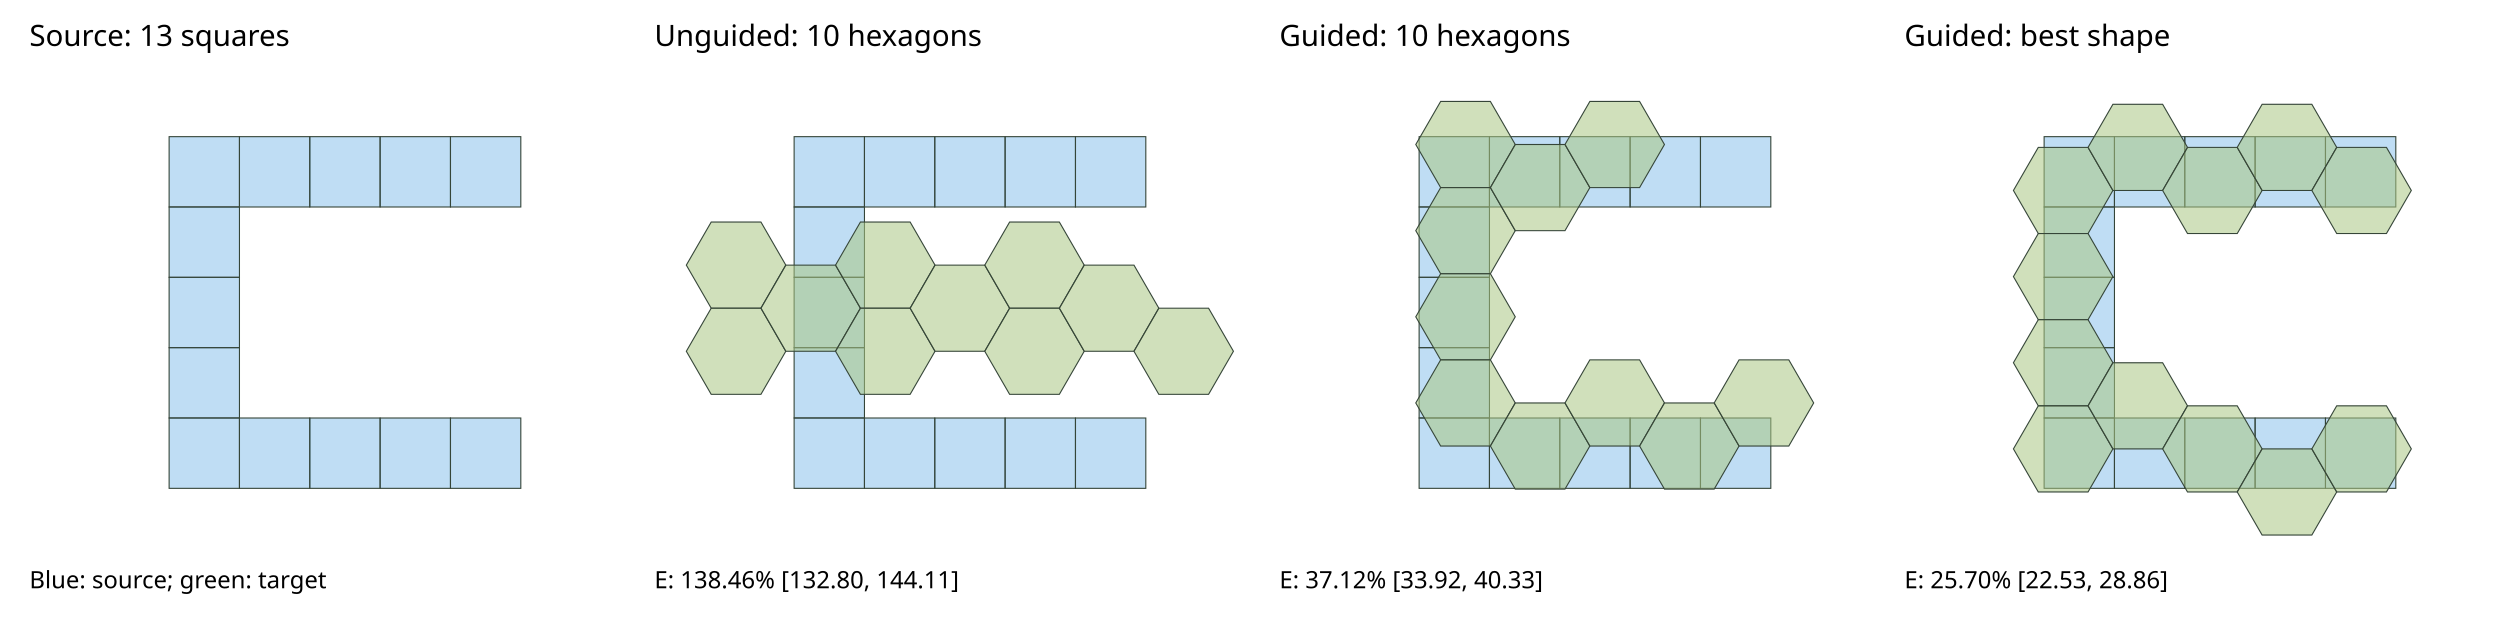
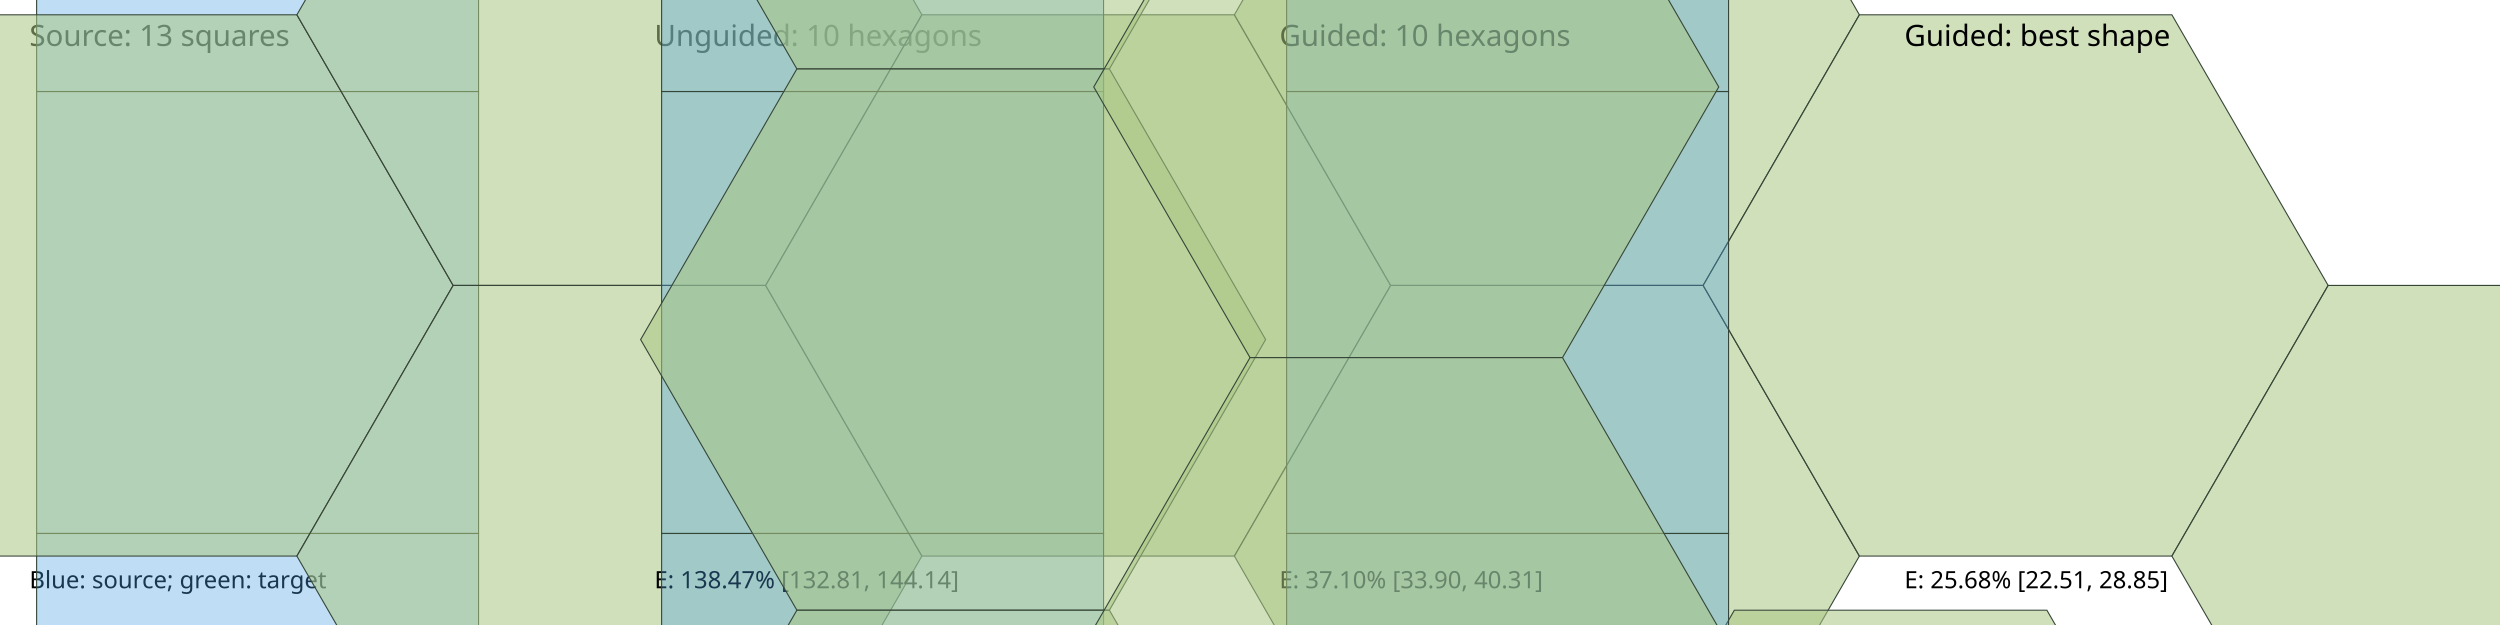
<svg xmlns="http://www.w3.org/2000/svg" width="1360" height="340" viewBox="0 0 1360 340">
  <rect width="1360" height="340" fill="#fff" />
  <g transform="translate(0,0)">
    <text x="16" y="25" font-family="sans-serif" font-size="16">Source: 13 squares</text>
-     <polygon points="92.001,74.341 130.265,74.341 130.265,112.605 92.001,112.605" fill="#489fdf" fill-opacity="0.35" stroke="#354538" stroke-width=".6" />
-     <polygon points="130.265,74.341 168.528,74.341 168.528,112.605 130.265,112.605" fill="#489fdf" fill-opacity="0.35" stroke="#354538" stroke-width=".6" />
-     <polygon points="92.001,112.605 130.265,112.605 130.265,150.868 92.001,150.868" fill="#489fdf" fill-opacity="0.35" stroke="#354538" stroke-width=".6" />
-     <polygon points="168.528,74.341 206.792,74.341 206.792,112.605 168.528,112.605" fill="#489fdf" fill-opacity="0.35" stroke="#354538" stroke-width=".6" />
-     <polygon points="92.001,150.868 130.265,150.868 130.265,189.132 92.001,189.132" fill="#489fdf" fill-opacity="0.35" stroke="#354538" stroke-width=".6" />
-     <polygon points="206.792,74.341 245.055,74.341 245.055,112.605 206.792,112.605" fill="#489fdf" fill-opacity="0.35" stroke="#354538" stroke-width=".6" />
-     <polygon points="92.001,189.132 130.265,189.132 130.265,227.395 92.001,227.395" fill="#489fdf" fill-opacity="0.35" stroke="#354538" stroke-width=".6" />
-     <polygon points="245.055,74.341 283.319,74.341 283.319,112.605 245.055,112.605" fill="#489fdf" fill-opacity="0.35" stroke="#354538" stroke-width=".6" />
-     <polygon points="92.001,227.395 130.265,227.395 130.265,265.659 92.001,265.659" fill="#489fdf" fill-opacity="0.35" stroke="#354538" stroke-width=".6" />
-     <polygon points="130.265,227.395 168.528,227.395 168.528,265.659 130.265,265.659" fill="#489fdf" fill-opacity="0.35" stroke="#354538" stroke-width=".6" />
-     <polygon points="168.528,227.395 206.792,227.395 206.792,265.659 168.528,265.659" fill="#489fdf" fill-opacity="0.35" stroke="#354538" stroke-width=".6" />
-     <polygon points="206.792,227.395 245.055,227.395 245.055,265.659 206.792,265.659" fill="#489fdf" fill-opacity="0.35" stroke="#354538" stroke-width=".6" />
-     <polygon points="245.055,227.395 283.319,227.395 283.319,265.659 245.055,265.659" fill="#489fdf" fill-opacity="0.35" stroke="#354538" stroke-width=".6" />
+     <polygon points="-320.079,-431.041 -79.663,-431.041 -79.663,-190.624 -320.079,-190.624" fill="#489fdf" fill-opacity="0.35" stroke="#354538" stroke-width=".6" />
+     <polygon points="-79.663,-431.041 160.753,-431.041 160.753,-190.624 -79.663,-190.624" fill="#489fdf" fill-opacity="0.35" stroke="#354538" stroke-width=".6" />
+     <polygon points="-320.079,-190.624 -79.663,-190.624 -79.663,49.792 -320.079,49.792" fill="#489fdf" fill-opacity="0.35" stroke="#354538" stroke-width=".6" />
+     <polygon points="160.753,-431.041 401.17,-431.041 401.17,-190.624 160.753,-190.624" fill="#489fdf" fill-opacity="0.35" stroke="#354538" stroke-width=".6" />
+     <polygon points="-320.079,49.792 -79.663,49.792 -79.663,290.208 -320.079,290.208" fill="#489fdf" fill-opacity="0.35" stroke="#354538" stroke-width=".6" />
+     <polygon points="401.17,-431.041 641.586,-431.041 641.586,-190.624 401.17,-190.624" fill="#489fdf" fill-opacity="0.35" stroke="#354538" stroke-width=".6" />
+     <polygon points="-320.079,290.208 -79.663,290.208 -79.663,530.624 -320.079,530.624" fill="#489fdf" fill-opacity="0.35" stroke="#354538" stroke-width=".6" />
+     <polygon points="641.586,-431.041 882.002,-431.041 882.002,-190.624 641.586,-190.624" fill="#489fdf" fill-opacity="0.35" stroke="#354538" stroke-width=".6" />
+     <polygon points="-320.079,530.624 -79.663,530.624 -79.663,771.041 -320.079,771.041" fill="#489fdf" fill-opacity="0.35" stroke="#354538" stroke-width=".6" />
+     <polygon points="-79.663,530.624 160.753,530.624 160.753,771.041 -79.663,771.041" fill="#489fdf" fill-opacity="0.35" stroke="#354538" stroke-width=".6" />
+     <polygon points="160.753,530.624 401.17,530.624 401.17,771.041 160.753,771.041" fill="#489fdf" fill-opacity="0.35" stroke="#354538" stroke-width=".6" />
+     <polygon points="401.17,530.624 641.586,530.624 641.586,771.041 401.17,771.041" fill="#489fdf" fill-opacity="0.35" stroke="#354538" stroke-width=".6" />
+     <polygon points="641.586,530.624 882.002,530.624 882.002,771.041 641.586,771.041" fill="#489fdf" fill-opacity="0.35" stroke="#354538" stroke-width=".6" />
    <text x="16" y="320" font-family="sans-serif" font-size="13">Blue: source; green: target</text>
  </g>
  <g transform="translate(340,0)">
    <text x="16" y="25" font-family="sans-serif" font-size="16">Unguided: 10 hexagons</text>
-     <polygon points="92.001,74.341 130.265,74.341 130.265,112.605 92.001,112.605" fill="#489fdf" fill-opacity="0.35" stroke="#354538" stroke-width=".6" />
-     <polygon points="130.265,74.341 168.528,74.341 168.528,112.605 130.265,112.605" fill="#489fdf" fill-opacity="0.35" stroke="#354538" stroke-width=".6" />
-     <polygon points="92.001,112.605 130.265,112.605 130.265,150.868 92.001,150.868" fill="#489fdf" fill-opacity="0.35" stroke="#354538" stroke-width=".6" />
-     <polygon points="168.528,74.341 206.792,74.341 206.792,112.605 168.528,112.605" fill="#489fdf" fill-opacity="0.35" stroke="#354538" stroke-width=".6" />
-     <polygon points="92.001,150.868 130.265,150.868 130.265,189.132 92.001,189.132" fill="#489fdf" fill-opacity="0.35" stroke="#354538" stroke-width=".6" />
-     <polygon points="206.792,74.341 245.055,74.341 245.055,112.605 206.792,112.605" fill="#489fdf" fill-opacity="0.35" stroke="#354538" stroke-width=".6" />
-     <polygon points="92.001,189.132 130.265,189.132 130.265,227.395 92.001,227.395" fill="#489fdf" fill-opacity="0.35" stroke="#354538" stroke-width=".6" />
-     <polygon points="245.055,74.341 283.319,74.341 283.319,112.605 245.055,112.605" fill="#489fdf" fill-opacity="0.35" stroke="#354538" stroke-width=".6" />
-     <polygon points="92.001,227.395 130.265,227.395 130.265,265.659 92.001,265.659" fill="#489fdf" fill-opacity="0.35" stroke="#354538" stroke-width=".6" />
-     <polygon points="130.265,227.395 168.528,227.395 168.528,265.659 130.265,265.659" fill="#489fdf" fill-opacity="0.35" stroke="#354538" stroke-width=".6" />
-     <polygon points="168.528,227.395 206.792,227.395 206.792,265.659 168.528,265.659" fill="#489fdf" fill-opacity="0.35" stroke="#354538" stroke-width=".6" />
-     <polygon points="206.792,227.395 245.055,227.395 245.055,265.659 206.792,265.659" fill="#489fdf" fill-opacity="0.35" stroke="#354538" stroke-width=".6" />
-     <polygon points="245.055,227.395 283.319,227.395 283.319,265.659 245.055,265.659" fill="#489fdf" fill-opacity="0.35" stroke="#354538" stroke-width=".6" />
-     <polygon points="87.478,144.225 73.95,167.657 46.894,167.657 33.365,144.225 46.894,120.794 73.95,120.794" fill="#a9c783" fill-opacity="0.55" stroke="#354538" stroke-width=".6" />
-     <polygon points="87.478,191.088 73.95,214.52 46.894,214.52 33.365,191.088 46.894,167.657 73.95,167.657" fill="#a9c783" fill-opacity="0.55" stroke="#354538" stroke-width=".6" />
-     <polygon points="128.063,167.657 114.535,191.088 87.478,191.088 73.95,167.657 87.478,144.225 114.535,144.225" fill="#a9c783" fill-opacity="0.55" stroke="#354538" stroke-width=".6" />
-     <polygon points="168.647,144.225 155.119,167.657 128.063,167.657 114.535,144.225 128.063,120.794 155.119,120.794" fill="#a9c783" fill-opacity="0.55" stroke="#354538" stroke-width=".6" />
-     <polygon points="168.647,191.088 155.119,214.52 128.063,214.52 114.535,191.088 128.063,167.657 155.119,167.657" fill="#a9c783" fill-opacity="0.55" stroke="#354538" stroke-width=".6" />
-     <polygon points="209.232,167.657 195.704,191.088 168.647,191.088 155.119,167.657 168.647,144.225 195.704,144.225" fill="#a9c783" fill-opacity="0.55" stroke="#354538" stroke-width=".6" />
-     <polygon points="249.816,144.225 236.288,167.657 209.232,167.657 195.704,144.225 209.232,120.794 236.288,120.794" fill="#a9c783" fill-opacity="0.55" stroke="#354538" stroke-width=".6" />
-     <polygon points="249.816,191.088 236.288,214.52 209.232,214.52 195.704,191.088 209.232,167.657 236.288,167.657" fill="#a9c783" fill-opacity="0.55" stroke="#354538" stroke-width=".6" />
-     <polygon points="290.401,167.657 276.873,191.088 249.816,191.088 236.288,167.657 249.816,144.225 276.873,144.225" fill="#a9c783" fill-opacity="0.55" stroke="#354538" stroke-width=".6" />
-     <polygon points="330.985,191.088 317.457,214.52 290.401,214.52 276.873,191.088 290.401,167.657 317.457,167.657" fill="#a9c783" fill-opacity="0.55" stroke="#354538" stroke-width=".6" />
-     <text x="16" y="320" font-family="sans-serif" font-size="13">E: 138.46% [132.80, 144.11]</text>
+     <polygon points="-320.079,-431.041 -79.663,-431.041 -79.663,-190.624 -320.079,-190.624" fill="#489fdf" fill-opacity="0.35" stroke="#354538" stroke-width=".6" />
+     <polygon points="-79.663,-431.041 160.753,-431.041 160.753,-190.624 -79.663,-190.624" fill="#489fdf" fill-opacity="0.35" stroke="#354538" stroke-width=".6" />
+     <polygon points="-320.079,-190.624 -79.663,-190.624 -79.663,49.792 -320.079,49.792" fill="#489fdf" fill-opacity="0.35" stroke="#354538" stroke-width=".6" />
+     <polygon points="160.753,-431.041 401.17,-431.041 401.17,-190.624 160.753,-190.624" fill="#489fdf" fill-opacity="0.35" stroke="#354538" stroke-width=".6" />
+     <polygon points="-320.079,49.792 -79.663,49.792 -79.663,290.208 -320.079,290.208" fill="#489fdf" fill-opacity="0.35" stroke="#354538" stroke-width=".6" />
+     <polygon points="401.17,-431.041 641.586,-431.041 641.586,-190.624 401.17,-190.624" fill="#489fdf" fill-opacity="0.35" stroke="#354538" stroke-width=".6" />
+     <polygon points="-320.079,290.208 -79.663,290.208 -79.663,530.624 -320.079,530.624" fill="#489fdf" fill-opacity="0.35" stroke="#354538" stroke-width=".6" />
+     <polygon points="641.586,-431.041 882.002,-431.041 882.002,-190.624 641.586,-190.624" fill="#489fdf" fill-opacity="0.35" stroke="#354538" stroke-width=".6" />
+     <polygon points="-320.079,530.624 -79.663,530.624 -79.663,771.041 -320.079,771.041" fill="#489fdf" fill-opacity="0.35" stroke="#354538" stroke-width=".6" />
+     <polygon points="-79.663,530.624 160.753,530.624 160.753,771.041 -79.663,771.041" fill="#489fdf" fill-opacity="0.35" stroke="#354538" stroke-width=".6" />
+     <polygon points="160.753,530.624 401.17,530.624 401.17,771.041 160.753,771.041" fill="#489fdf" fill-opacity="0.35" stroke="#354538" stroke-width=".6" />
+     <polygon points="401.17,530.624 641.586,530.624 641.586,771.041 401.17,771.041" fill="#489fdf" fill-opacity="0.35" stroke="#354538" stroke-width=".6" />
+     <polygon points="641.586,530.624 882.002,530.624 882.002,771.041 641.586,771.041" fill="#489fdf" fill-opacity="0.35" stroke="#354538" stroke-width=".6" />
+     <polygon points="-348.5,8.053 -433.5,155.278 -603.5,155.278 -688.5,8.053 -603.5,-139.171 -433.5,-139.171" fill="#a9c783" fill-opacity="0.55" stroke="#354538" stroke-width=".6" />
+     <polygon points="-348.5,302.502 -433.5,449.726 -603.5,449.726 -688.5,302.502 -603.5,155.278 -433.5,155.278" fill="#a9c783" fill-opacity="0.55" stroke="#354538" stroke-width=".6" />
+     <polygon points="-93.5,155.278 -178.5,302.502 -348.5,302.502 -433.5,155.278 -348.5,8.053 -178.5,8.053" fill="#a9c783" fill-opacity="0.55" stroke="#354538" stroke-width=".6" />
+     <polygon points="161.5,8.053 76.5,155.278 -93.5,155.278 -178.5,8.053 -93.5,-139.171 76.5,-139.171" fill="#a9c783" fill-opacity="0.55" stroke="#354538" stroke-width=".6" />
+     <polygon points="161.5,302.502 76.5,449.726 -93.5,449.726 -178.5,302.502 -93.5,155.278 76.5,155.278" fill="#a9c783" fill-opacity="0.55" stroke="#354538" stroke-width=".6" />
+     <polygon points="416.5,155.278 331.5,302.502 161.5,302.502 76.5,155.278 161.5,8.053 331.5,8.053" fill="#a9c783" fill-opacity="0.55" stroke="#354538" stroke-width=".6" />
+     <polygon points="671.5,8.053 586.5,155.278 416.5,155.278 331.5,8.053 416.5,-139.171 586.5,-139.171" fill="#a9c783" fill-opacity="0.55" stroke="#354538" stroke-width=".6" />
+     <polygon points="671.5,302.502 586.5,449.726 416.5,449.726 331.5,302.502 416.5,155.278 586.5,155.278" fill="#a9c783" fill-opacity="0.55" stroke="#354538" stroke-width=".6" />
+     <polygon points="926.5,155.278 841.5,302.502 671.5,302.502 586.5,155.278 671.5,8.053 841.5,8.053" fill="#a9c783" fill-opacity="0.55" stroke="#354538" stroke-width=".6" />
+     <polygon points="1181.5,302.502 1096.5,449.726 926.5,449.726 841.5,302.502 926.5,155.278 1096.5,155.278" fill="#a9c783" fill-opacity="0.55" stroke="#354538" stroke-width=".6" />
+     <text x="16" y="320" font-family="sans-serif" font-size="13">E: 138.47% [132.81, 144.14]</text>
  </g>
  <g transform="translate(680,0)">
    <text x="16" y="25" font-family="sans-serif" font-size="16">Guided: 10 hexagons</text>
-     <polygon points="92.001,74.341 130.265,74.341 130.265,112.605 92.001,112.605" fill="#489fdf" fill-opacity="0.35" stroke="#354538" stroke-width=".6" />
-     <polygon points="130.265,74.341 168.528,74.341 168.528,112.605 130.265,112.605" fill="#489fdf" fill-opacity="0.35" stroke="#354538" stroke-width=".6" />
-     <polygon points="92.001,112.605 130.265,112.605 130.265,150.868 92.001,150.868" fill="#489fdf" fill-opacity="0.35" stroke="#354538" stroke-width=".6" />
-     <polygon points="168.528,74.341 206.792,74.341 206.792,112.605 168.528,112.605" fill="#489fdf" fill-opacity="0.35" stroke="#354538" stroke-width=".6" />
-     <polygon points="92.001,150.868 130.265,150.868 130.265,189.132 92.001,189.132" fill="#489fdf" fill-opacity="0.35" stroke="#354538" stroke-width=".6" />
-     <polygon points="206.792,74.341 245.055,74.341 245.055,112.605 206.792,112.605" fill="#489fdf" fill-opacity="0.35" stroke="#354538" stroke-width=".6" />
-     <polygon points="92.001,189.132 130.265,189.132 130.265,227.395 92.001,227.395" fill="#489fdf" fill-opacity="0.35" stroke="#354538" stroke-width=".6" />
-     <polygon points="245.055,74.341 283.319,74.341 283.319,112.605 245.055,112.605" fill="#489fdf" fill-opacity="0.35" stroke="#354538" stroke-width=".6" />
-     <polygon points="92.001,227.395 130.265,227.395 130.265,265.659 92.001,265.659" fill="#489fdf" fill-opacity="0.35" stroke="#354538" stroke-width=".6" />
-     <polygon points="130.265,227.395 168.528,227.395 168.528,265.659 130.265,265.659" fill="#489fdf" fill-opacity="0.35" stroke="#354538" stroke-width=".6" />
-     <polygon points="168.528,227.395 206.792,227.395 206.792,265.659 168.528,265.659" fill="#489fdf" fill-opacity="0.35" stroke="#354538" stroke-width=".6" />
-     <polygon points="206.792,227.395 245.055,227.395 245.055,265.659 206.792,265.659" fill="#489fdf" fill-opacity="0.35" stroke="#354538" stroke-width=".6" />
-     <polygon points="245.055,227.395 283.319,227.395 283.319,265.659 245.055,265.659" fill="#489fdf" fill-opacity="0.35" stroke="#354538" stroke-width=".6" />
-     <polygon points="144.296,78.617 130.768,102.049 103.712,102.049 90.184,78.617 103.712,55.186 130.768,55.186" fill="#a9c783" fill-opacity="0.55" stroke="#354538" stroke-width=".6" />
-     <polygon points="144.296,125.48 130.768,148.912 103.712,148.912 90.184,125.48 103.712,102.049 130.768,102.049" fill="#a9c783" fill-opacity="0.55" stroke="#354538" stroke-width=".6" />
-     <polygon points="144.296,172.343 130.768,195.775 103.712,195.775 90.184,172.343 103.712,148.912 130.768,148.912" fill="#a9c783" fill-opacity="0.55" stroke="#354538" stroke-width=".6" />
-     <polygon points="144.296,219.206 130.768,242.638 103.712,242.638 90.184,219.206 103.712,195.775 130.768,195.775" fill="#a9c783" fill-opacity="0.55" stroke="#354538" stroke-width=".6" />
-     <polygon points="184.881,102.049 171.353,125.48 144.296,125.48 130.768,102.049 144.296,78.617 171.353,78.617" fill="#a9c783" fill-opacity="0.55" stroke="#354538" stroke-width=".6" />
-     <polygon points="184.881,242.638 171.353,266.069 144.296,266.069 130.768,242.638 144.296,219.206 171.353,219.206" fill="#a9c783" fill-opacity="0.55" stroke="#354538" stroke-width=".6" />
-     <polygon points="225.465,78.617 211.937,102.049 184.881,102.049 171.353,78.617 184.881,55.186 211.937,55.186" fill="#a9c783" fill-opacity="0.55" stroke="#354538" stroke-width=".6" />
-     <polygon points="225.465,219.206 211.937,242.638 184.881,242.638 171.353,219.206 184.881,195.775 211.937,195.775" fill="#a9c783" fill-opacity="0.55" stroke="#354538" stroke-width=".6" />
-     <polygon points="266.05,242.638 252.522,266.069 225.465,266.069 211.937,242.638 225.465,219.206 252.522,219.206" fill="#a9c783" fill-opacity="0.55" stroke="#354538" stroke-width=".6" />
-     <polygon points="306.635,219.206 293.106,242.638 266.05,242.638 252.522,219.206 266.05,195.775 293.106,195.775" fill="#a9c783" fill-opacity="0.55" stroke="#354538" stroke-width=".6" />
-     <text x="16" y="320" font-family="sans-serif" font-size="13">E: 37.12% [33.92, 40.33]</text>
+     <polygon points="-320.079,-431.041 -79.663,-431.041 -79.663,-190.624 -320.079,-190.624" fill="#489fdf" fill-opacity="0.35" stroke="#354538" stroke-width=".6" />
+     <polygon points="-79.663,-431.041 160.753,-431.041 160.753,-190.624 -79.663,-190.624" fill="#489fdf" fill-opacity="0.35" stroke="#354538" stroke-width=".6" />
+     <polygon points="-320.079,-190.624 -79.663,-190.624 -79.663,49.792 -320.079,49.792" fill="#489fdf" fill-opacity="0.35" stroke="#354538" stroke-width=".6" />
+     <polygon points="160.753,-431.041 401.17,-431.041 401.17,-190.624 160.753,-190.624" fill="#489fdf" fill-opacity="0.35" stroke="#354538" stroke-width=".6" />
+     <polygon points="-320.079,49.792 -79.663,49.792 -79.663,290.208 -320.079,290.208" fill="#489fdf" fill-opacity="0.35" stroke="#354538" stroke-width=".6" />
+     <polygon points="401.17,-431.041 641.586,-431.041 641.586,-190.624 401.17,-190.624" fill="#489fdf" fill-opacity="0.35" stroke="#354538" stroke-width=".6" />
+     <polygon points="-320.079,290.208 -79.663,290.208 -79.663,530.624 -320.079,530.624" fill="#489fdf" fill-opacity="0.35" stroke="#354538" stroke-width=".6" />
+     <polygon points="641.586,-431.041 882.002,-431.041 882.002,-190.624 641.586,-190.624" fill="#489fdf" fill-opacity="0.35" stroke="#354538" stroke-width=".6" />
+     <polygon points="-320.079,530.624 -79.663,530.624 -79.663,771.041 -320.079,771.041" fill="#489fdf" fill-opacity="0.35" stroke="#354538" stroke-width=".6" />
+     <polygon points="-79.663,530.624 160.753,530.624 160.753,771.041 -79.663,771.041" fill="#489fdf" fill-opacity="0.35" stroke="#354538" stroke-width=".6" />
+     <polygon points="160.753,530.624 401.17,530.624 401.17,771.041 160.753,771.041" fill="#489fdf" fill-opacity="0.35" stroke="#354538" stroke-width=".6" />
+     <polygon points="401.17,530.624 641.586,530.624 641.586,771.041 401.17,771.041" fill="#489fdf" fill-opacity="0.35" stroke="#354538" stroke-width=".6" />
+     <polygon points="641.586,530.624 882.002,530.624 882.002,771.041 641.586,771.041" fill="#489fdf" fill-opacity="0.35" stroke="#354538" stroke-width=".6" />
+     <polygon points="8.5,-404.175 -76.5,-256.951 -246.5,-256.951 -331.5,-404.175 -246.5,-551.399 -76.5,-551.399" fill="#a9c783" fill-opacity="0.55" stroke="#354538" stroke-width=".6" />
+     <polygon points="8.5,-109.726 -76.5,37.498 -246.5,37.498 -331.5,-109.726 -246.5,-256.951 -76.5,-256.951" fill="#a9c783" fill-opacity="0.55" stroke="#354538" stroke-width=".6" />
+     <polygon points="8.5,184.722 -76.5,331.947 -246.5,331.947 -331.5,184.722 -246.5,37.498 -76.5,37.498" fill="#a9c783" fill-opacity="0.55" stroke="#354538" stroke-width=".6" />
+     <polygon points="8.5,479.171 -76.5,626.395 -246.5,626.395 -331.5,479.171 -246.5,331.947 -76.5,331.947" fill="#a9c783" fill-opacity="0.55" stroke="#354538" stroke-width=".6" />
+     <polygon points="263.5,-256.951 178.5,-109.726 8.5,-109.726 -76.5,-256.951 8.5,-404.175 178.5,-404.175" fill="#a9c783" fill-opacity="0.55" stroke="#354538" stroke-width=".6" />
+     <polygon points="263.5,626.395 178.5,773.62 8.5,773.62 -76.5,626.395 8.5,479.171 178.5,479.171" fill="#a9c783" fill-opacity="0.55" stroke="#354538" stroke-width=".6" />
+     <polygon points="518.5,-404.175 433.5,-256.951 263.5,-256.951 178.5,-404.175 263.5,-551.399 433.5,-551.399" fill="#a9c783" fill-opacity="0.55" stroke="#354538" stroke-width=".6" />
+     <polygon points="518.5,479.171 433.5,626.395 263.5,626.395 178.5,479.171 263.5,331.947 433.5,331.947" fill="#a9c783" fill-opacity="0.55" stroke="#354538" stroke-width=".6" />
+     <polygon points="773.5,626.395 688.5,773.62 518.5,773.62 433.5,626.395 518.5,479.171 688.5,479.171" fill="#a9c783" fill-opacity="0.55" stroke="#354538" stroke-width=".6" />
+     <polygon points="1028.5,479.171 943.5,626.395 773.5,626.395 688.5,479.171 773.5,331.947 943.5,331.947" fill="#a9c783" fill-opacity="0.55" stroke="#354538" stroke-width=".6" />
+     <text x="16" y="320" font-family="sans-serif" font-size="13">E: 37.10% [33.90, 40.31]</text>
  </g>
  <g transform="translate(1020,0)">
    <text x="16" y="25" font-family="sans-serif" font-size="16">Guided: best shape</text>
-     <polygon points="92.001,74.341 130.265,74.341 130.265,112.605 92.001,112.605" fill="#489fdf" fill-opacity="0.35" stroke="#354538" stroke-width=".6" />
-     <polygon points="130.265,74.341 168.528,74.341 168.528,112.605 130.265,112.605" fill="#489fdf" fill-opacity="0.35" stroke="#354538" stroke-width=".6" />
-     <polygon points="92.001,112.605 130.265,112.605 130.265,150.868 92.001,150.868" fill="#489fdf" fill-opacity="0.35" stroke="#354538" stroke-width=".6" />
-     <polygon points="168.528,74.341 206.792,74.341 206.792,112.605 168.528,112.605" fill="#489fdf" fill-opacity="0.35" stroke="#354538" stroke-width=".6" />
-     <polygon points="92.001,150.868 130.265,150.868 130.265,189.132 92.001,189.132" fill="#489fdf" fill-opacity="0.35" stroke="#354538" stroke-width=".6" />
-     <polygon points="206.792,74.341 245.055,74.341 245.055,112.605 206.792,112.605" fill="#489fdf" fill-opacity="0.35" stroke="#354538" stroke-width=".6" />
-     <polygon points="92.001,189.132 130.265,189.132 130.265,227.395 92.001,227.395" fill="#489fdf" fill-opacity="0.35" stroke="#354538" stroke-width=".6" />
-     <polygon points="245.055,74.341 283.319,74.341 283.319,112.605 245.055,112.605" fill="#489fdf" fill-opacity="0.35" stroke="#354538" stroke-width=".6" />
-     <polygon points="92.001,227.395 130.265,227.395 130.265,265.659 92.001,265.659" fill="#489fdf" fill-opacity="0.35" stroke="#354538" stroke-width=".6" />
-     <polygon points="130.265,227.395 168.528,227.395 168.528,265.659 130.265,265.659" fill="#489fdf" fill-opacity="0.35" stroke="#354538" stroke-width=".6" />
-     <polygon points="168.528,227.395 206.792,227.395 206.792,265.659 168.528,265.659" fill="#489fdf" fill-opacity="0.35" stroke="#354538" stroke-width=".6" />
-     <polygon points="206.792,227.395 245.055,227.395 245.055,265.659 206.792,265.659" fill="#489fdf" fill-opacity="0.35" stroke="#354538" stroke-width=".6" />
-     <polygon points="245.055,227.395 283.319,227.395 283.319,265.659 245.055,265.659" fill="#489fdf" fill-opacity="0.35" stroke="#354538" stroke-width=".6" />
-     <polygon points="129.415,103.611 115.887,127.042 88.831,127.042 75.303,103.611 88.831,80.179 115.887,80.179" fill="#a9c783" fill-opacity="0.55" stroke="#354538" stroke-width=".6" />
-     <polygon points="129.415,150.474 115.887,173.905 88.831,173.905 75.303,150.474 88.831,127.042 115.887,127.042" fill="#a9c783" fill-opacity="0.55" stroke="#354538" stroke-width=".6" />
-     <polygon points="129.415,197.337 115.887,220.768 88.831,220.768 75.303,197.337 88.831,173.905 115.887,173.905" fill="#a9c783" fill-opacity="0.55" stroke="#354538" stroke-width=".6" />
-     <polygon points="129.415,244.2 115.887,267.631 88.831,267.631 75.303,244.2 88.831,220.768 115.887,220.768" fill="#a9c783" fill-opacity="0.55" stroke="#354538" stroke-width=".6" />
-     <polygon points="170,80.179 156.472,103.611 129.415,103.611 115.887,80.179 129.415,56.748 156.472,56.748" fill="#a9c783" fill-opacity="0.55" stroke="#354538" stroke-width=".6" />
-     <polygon points="170,220.768 156.472,244.2 129.415,244.2 115.887,220.768 129.415,197.337 156.472,197.337" fill="#a9c783" fill-opacity="0.55" stroke="#354538" stroke-width=".6" />
-     <polygon points="210.585,103.611 197.056,127.042 170,127.042 156.472,103.611 170,80.179 197.056,80.179" fill="#a9c783" fill-opacity="0.55" stroke="#354538" stroke-width=".6" />
-     <polygon points="210.585,244.2 197.056,267.631 170,267.631 156.472,244.2 170,220.768 197.056,220.768" fill="#a9c783" fill-opacity="0.55" stroke="#354538" stroke-width=".6" />
-     <polygon points="251.169,80.179 237.641,103.611 210.585,103.611 197.056,80.179 210.585,56.748 237.641,56.748" fill="#a9c783" fill-opacity="0.55" stroke="#354538" stroke-width=".6" />
-     <polygon points="251.169,267.631 237.641,291.063 210.585,291.063 197.056,267.631 210.585,244.2 237.641,244.2" fill="#a9c783" fill-opacity="0.55" stroke="#354538" stroke-width=".6" />
-     <polygon points="291.754,103.611 278.225,127.042 251.169,127.042 237.641,103.611 251.169,80.179 278.225,80.179" fill="#a9c783" fill-opacity="0.55" stroke="#354538" stroke-width=".6" />
-     <polygon points="291.754,244.2 278.225,267.631 251.169,267.631 237.641,244.2 251.169,220.768 278.225,220.768" fill="#a9c783" fill-opacity="0.55" stroke="#354538" stroke-width=".6" />
-     <text x="16" y="320" font-family="sans-serif" font-size="13">E: 25.70% [22.53, 28.86]</text>
+     <polygon points="-320.079,-431.041 -79.663,-431.041 -79.663,-190.624 -320.079,-190.624" fill="#489fdf" fill-opacity="0.35" stroke="#354538" stroke-width=".6" />
+     <polygon points="-79.663,-431.041 160.753,-431.041 160.753,-190.624 -79.663,-190.624" fill="#489fdf" fill-opacity="0.35" stroke="#354538" stroke-width=".6" />
+     <polygon points="-320.079,-190.624 -79.663,-190.624 -79.663,49.792 -320.079,49.792" fill="#489fdf" fill-opacity="0.35" stroke="#354538" stroke-width=".6" />
+     <polygon points="160.753,-431.041 401.17,-431.041 401.17,-190.624 160.753,-190.624" fill="#489fdf" fill-opacity="0.35" stroke="#354538" stroke-width=".6" />
+     <polygon points="-320.079,49.792 -79.663,49.792 -79.663,290.208 -320.079,290.208" fill="#489fdf" fill-opacity="0.35" stroke="#354538" stroke-width=".6" />
+     <polygon points="401.17,-431.041 641.586,-431.041 641.586,-190.624 401.17,-190.624" fill="#489fdf" fill-opacity="0.35" stroke="#354538" stroke-width=".6" />
+     <polygon points="-320.079,290.208 -79.663,290.208 -79.663,530.624 -320.079,530.624" fill="#489fdf" fill-opacity="0.35" stroke="#354538" stroke-width=".6" />
+     <polygon points="641.586,-431.041 882.002,-431.041 882.002,-190.624 641.586,-190.624" fill="#489fdf" fill-opacity="0.35" stroke="#354538" stroke-width=".6" />
+     <polygon points="-320.079,530.624 -79.663,530.624 -79.663,771.041 -320.079,771.041" fill="#489fdf" fill-opacity="0.35" stroke="#354538" stroke-width=".6" />
+     <polygon points="-79.663,530.624 160.753,530.624 160.753,771.041 -79.663,771.041" fill="#489fdf" fill-opacity="0.35" stroke="#354538" stroke-width=".6" />
+     <polygon points="160.753,530.624 401.17,530.624 401.17,771.041 160.753,771.041" fill="#489fdf" fill-opacity="0.35" stroke="#354538" stroke-width=".6" />
+     <polygon points="401.17,530.624 641.586,530.624 641.586,771.041 401.17,771.041" fill="#489fdf" fill-opacity="0.35" stroke="#354538" stroke-width=".6" />
+     <polygon points="641.586,530.624 882.002,530.624 882.002,771.041 641.586,771.041" fill="#489fdf" fill-opacity="0.35" stroke="#354538" stroke-width=".6" />
+     <polygon points="-85,-247.136 -170,-99.911 -340,-99.911 -425,-247.136 -340,-394.36 -170,-394.36" fill="#a9c783" fill-opacity="0.55" stroke="#354538" stroke-width=".6" />
+     <polygon points="-85,47.313 -170,194.537 -340,194.537 -425,47.313 -340,-99.911 -170,-99.911" fill="#a9c783" fill-opacity="0.55" stroke="#354538" stroke-width=".6" />
+     <polygon points="-85,341.762 -170,488.986 -340,488.986 -425,341.762 -340,194.537 -170,194.537" fill="#a9c783" fill-opacity="0.55" stroke="#354538" stroke-width=".6" />
+     <polygon points="-85,636.21 -170,783.435 -340,783.435 -425,636.21 -340,488.986 -170,488.986" fill="#a9c783" fill-opacity="0.55" stroke="#354538" stroke-width=".6" />
+     <polygon points="170,-394.36 85,-247.136 -85,-247.136 -170,-394.36 -85,-541.584 85,-541.584" fill="#a9c783" fill-opacity="0.55" stroke="#354538" stroke-width=".6" />
+     <polygon points="170,488.986 85,636.21 -85,636.21 -170,488.986 -85,341.762 85,341.762" fill="#a9c783" fill-opacity="0.55" stroke="#354538" stroke-width=".6" />
+     <polygon points="425,-247.136 340,-99.911 170,-99.911 85,-247.136 170,-394.36 340,-394.36" fill="#a9c783" fill-opacity="0.55" stroke="#354538" stroke-width=".6" />
+     <polygon points="425,636.21 340,783.435 170,783.435 85,636.21 170,488.986 340,488.986" fill="#a9c783" fill-opacity="0.55" stroke="#354538" stroke-width=".6" />
+     <polygon points="680,-394.36 595,-247.136 425,-247.136 340,-394.36 425,-541.584 595,-541.584" fill="#a9c783" fill-opacity="0.55" stroke="#354538" stroke-width=".6" />
+     <polygon points="680,783.435 595,930.659 425,930.659 340,783.435 425,636.21 595,636.21" fill="#a9c783" fill-opacity="0.55" stroke="#354538" stroke-width=".6" />
+     <polygon points="935,-247.136 850,-99.911 680,-99.911 595,-247.136 680,-394.36 850,-394.36" fill="#a9c783" fill-opacity="0.55" stroke="#354538" stroke-width=".6" />
+     <polygon points="935,636.21 850,783.435 680,783.435 595,636.21 680,488.986 850,488.986" fill="#a9c783" fill-opacity="0.55" stroke="#354538" stroke-width=".6" />
+     <text x="16" y="320" font-family="sans-serif" font-size="13">E: 25.68% [22.51, 28.85]</text>
  </g>
</svg>
